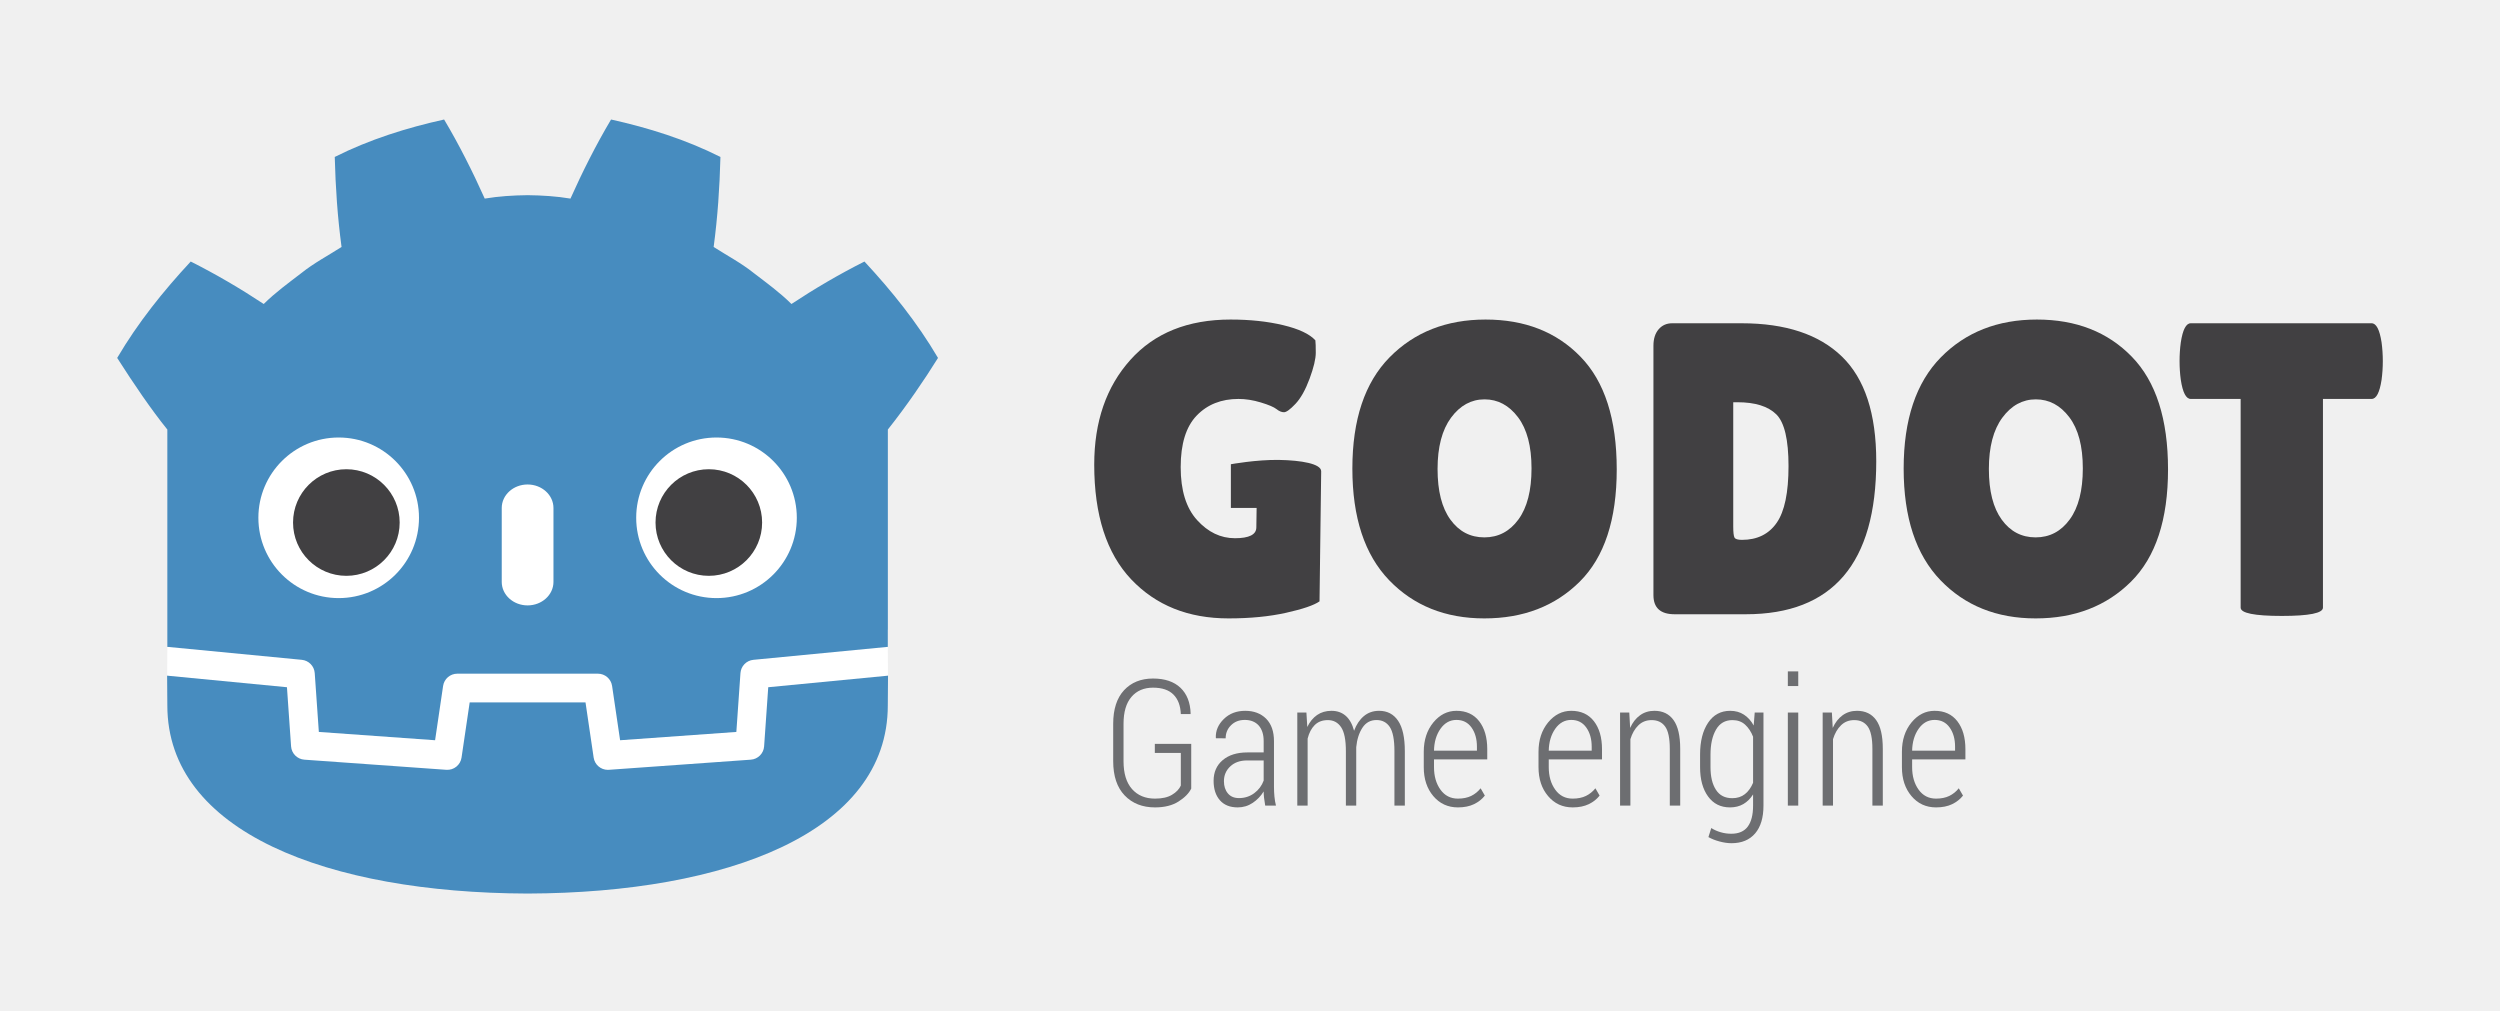
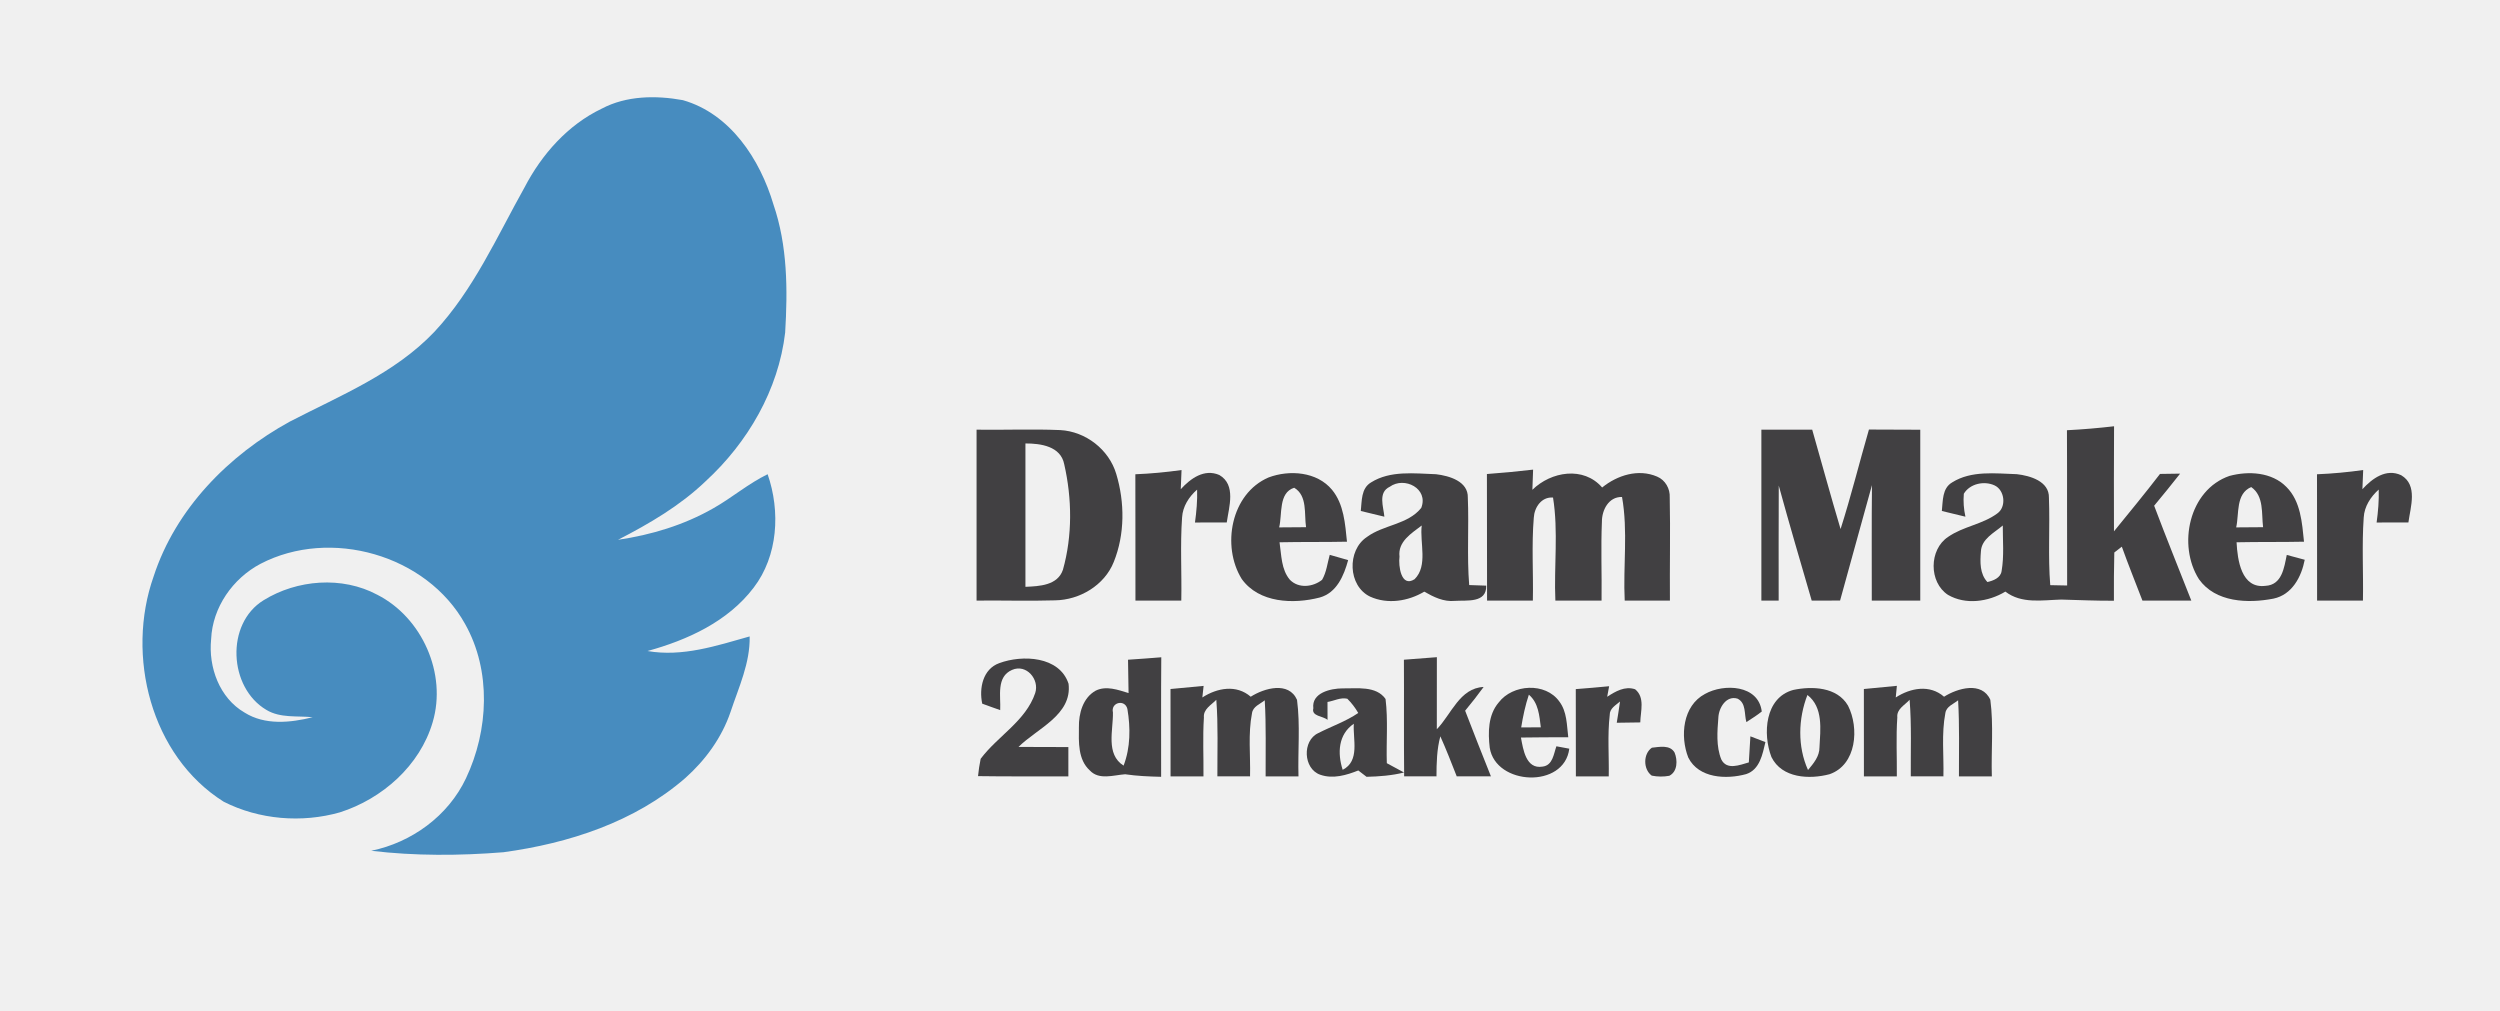
- <svg xmlns="http://www.w3.org/2000/svg" id="svg2" version="1.1" xml:space="preserve" width="1024" height="414" viewBox="0 0 960 388.125">
-   <defs id="defs6">
-     <clipPath clipPathUnits="userSpaceOnUse" id="clipPath16">
-       <path d="M 0,595.276 H 841.89 V 0 H 0 Z" id="path18" />
-     </clipPath>
-   </defs>
-   <g id="g10" transform="matrix(1.25,0,0,-1.25,-94.25,597.4987)">
-     <g id="g12">
-       <g id="g14" clip-path="url(#clipPath16)">
-         <g id="g20" transform="matrix(1.131053,0,0,1.131053,531.4495,355.3157)" style="stroke-width:0.884">
-           <path d="m 0,0 c -3.611,0 -6.636,-1.659 -9.09,-4.967 -2.441,-3.311 -3.668,-7.958 -3.668,-13.938 0,-5.993 1.166,-10.581 3.503,-13.778 2.333,-3.207 5.398,-4.804 9.2,-4.804 3.8,0 6.887,1.617 9.258,4.862 2.371,3.233 3.559,7.861 3.559,13.886 0,6.02 -1.227,10.654 -3.673,13.89 C 6.646,-1.617 3.616,0 0,0 m -0.055,-59.493 c -10.573,0 -19.195,3.46 -25.859,10.379 -6.655,6.925 -9.984,17.03 -9.984,30.314 0,13.292 3.367,23.356 10.101,30.209 6.736,6.844 15.431,10.269 26.082,10.269 10.649,0 19.251,-3.363 25.794,-10.109 6.555,-6.733 9.827,-16.94 9.827,-30.591 0,-13.661 -3.348,-23.822 -10.05,-30.49 -6.702,-6.654 -15.333,-9.981 -25.911,-9.981" style="fill:#414042;fill-opacity:1;fill-rule:nonzero;stroke:none;stroke-width:0.884" id="path22" />
-         </g>
-         <g id="g24" transform="matrix(1.131053,0,0,1.131053,607.8515,354.431)" style="stroke-width:0.884">
-           <path d="m 0,0 v -33.768 c 0,-1.577 0.116,-2.571 0.342,-2.988 0.224,-0.415 0.903,-0.623 2.029,-0.623 4.144,0 7.283,1.548 9.429,4.634 2.151,3.083 3.215,8.216 3.215,15.405 0,7.192 -1.113,11.878 -3.325,14.055 C 9.467,-1.102 5.946,0 1.129,0 Z m -21.675,-52.392 v 67.735 c 0,1.883 0.468,3.369 1.413,4.471 0.939,1.085 2.161,1.636 3.671,1.636 H 2.263 c 11.965,0 21.053,-3.018 27.257,-9.04 6.215,-6.02 9.322,-15.499 9.322,-28.447 0,-27.7 -11.821,-41.547 -35.456,-41.547 h -19.302 c -3.836,0 -5.759,1.727 -5.759,5.192" style="fill:#414042;fill-opacity:1;fill-rule:nonzero;stroke:none;stroke-width:0.884" id="path26" />
-         </g>
-         <g id="g28" transform="matrix(1.131053,0,0,1.131053,700.8107,355.3157)" style="stroke-width:0.884">
-           <path d="m 0,0 c -3.612,0 -6.645,-1.659 -9.095,-4.967 -2.44,-3.311 -3.662,-7.958 -3.662,-13.938 0,-5.993 1.169,-10.581 3.499,-13.778 2.33,-3.207 5.398,-4.804 9.2,-4.804 3.801,0 6.89,1.617 9.258,4.862 2.372,3.233 3.56,7.861 3.56,13.886 0,6.02 -1.225,10.654 -3.671,13.89 C 6.642,-1.617 3.616,0 0,0 m -0.058,-59.493 c -10.577,0 -19.193,3.46 -25.851,10.379 -6.663,6.925 -9.993,17.03 -9.993,30.314 0,13.292 3.367,23.356 10.1,30.209 6.741,6.844 15.431,10.269 26.086,10.269 10.651,0 19.246,-3.363 25.797,-10.109 6.55,-6.733 9.822,-16.94 9.822,-30.591 0,-13.661 -3.349,-23.822 -10.05,-30.49 -6.699,-6.654 -15.338,-9.981 -25.911,-9.981" style="fill:#414042;fill-opacity:1;fill-rule:nonzero;stroke:none;stroke-width:0.884" id="path30" />
-         </g>
-         <g id="g32" transform="matrix(1.131053,0,0,1.131053,789.0113,291.3351)" style="stroke-width:0.884">
-           <path d="m 0,0 c 0,-1.496 -3.721,-2.255 -11.176,-2.255 -7.448,0 -11.18,0.759 -11.18,2.255 v 56.681 h -13.545 c -1.281,0 -2.185,1.727 -2.71,5.198 -0.226,1.652 -0.334,3.343 -0.334,5.077 0,1.724 0.108,3.422 0.334,5.077 0.525,3.462 1.429,5.202 2.71,5.202 h 49.112 c 1.279,0 2.179,-1.74 2.712,-5.202 0.221,-1.655 0.335,-3.353 0.335,-5.077 0,-1.734 -0.114,-3.425 -0.335,-5.077 C 15.39,58.408 14.49,56.681 13.211,56.681 H 0 Z" style="fill:#414042;fill-opacity:1;fill-rule:nonzero;stroke:none;stroke-width:0.884" id="path34" />
-         </g>
-         <g id="g36" transform="matrix(1.131053,0,0,1.131053,468.2655,336.7128)" style="stroke-width:0.884">
-           <path d="m 0,0 c -6.078,0.094 -13.034,-1.173 -13.034,-1.173 v -11.863 h 6.995 l -0.078,-5.288 c 0,-1.959 -1.942,-2.943 -5.815,-2.943 -3.878,0 -7.303,1.642 -10.274,4.917 -2.978,3.279 -4.459,8.072 -4.459,14.388 0,6.329 1.447,10.995 4.345,14.006 2.892,3.008 6.683,4.517 11.346,4.517 1.959,0 3.987,-0.316 6.096,-0.961 2.11,-0.639 3.519,-1.238 4.238,-1.799 0.713,-0.577 1.391,-0.85 2.032,-0.85 0.638,0 1.671,0.746 3.1,2.255 1.431,1.505 2.713,3.786 3.844,6.827 1.126,3.057 1.69,5.4 1.69,7.062 0,1.649 -0.036,2.786 -0.109,3.386 -1.581,1.73 -4.499,3.102 -8.755,4.122 -4.248,1.017 -9.011,1.522 -14.28,1.522 -11.594,0 -20.66,-3.65 -27.207,-10.95 -6.552,-7.303 -9.822,-16.783 -9.822,-28.452 0,-13.701 3.347,-24.087 10.041,-31.162 6.706,-7.074 15.51,-10.607 26.425,-10.607 5.87,0 11.08,0.505 15.632,1.522 4.557,1.013 7.586,2.053 9.093,3.105 l 0.452,35.33 C 11.496,-1.036 6.078,-0.104 0,0" style="fill:#414042;fill-opacity:1;fill-rule:nonzero;stroke:none;stroke-width:0.884" id="path38" />
-         </g>
-         <g id="g40" transform="matrix(1.131053,0,0,1.131053,441.3472,235.7512)" style="stroke-width:0.884">
-           <path d="m 0,0 c -0.624,-1.28 -1.771,-2.454 -3.449,-3.516 -1.676,-1.069 -3.805,-1.6 -6.391,-1.6 -3.412,0 -6.156,1.075 -8.24,3.249 -2.076,2.157 -3.116,5.266 -3.116,9.323 v 10.116 c 0,3.969 0.98,7.013 2.946,9.138 1.962,2.108 4.59,3.177 7.872,3.177 3.208,0 5.695,-0.844 7.455,-2.513 1.755,-1.675 2.677,-4.015 2.757,-7.003 L -0.21,20.238 h -2.619 c -0.094,2.29 -0.759,4.057 -2.01,5.305 -1.244,1.238 -3.095,1.864 -5.539,1.864 -2.473,0 -4.432,-0.837 -5.866,-2.516 -1.43,-1.675 -2.143,-4.103 -2.143,-7.293 V 7.424 c 0,-3.308 0.771,-5.83 2.311,-7.567 1.54,-1.724 3.616,-2.588 6.236,-2.588 1.913,0 3.451,0.339 4.602,1.033 1.155,0.684 1.956,1.519 2.409,2.51 v 8.861 h -7.06 v 2.463 H 0 Z" style="fill:#6d6e71;fill-opacity:1;fill-rule:nonzero;stroke:none;stroke-width:0.884" id="path42" />
-         </g>
-         <g id="g44" transform="matrix(1.131053,0,0,1.131053,456.0153,232.825)" style="stroke-width:0.884">
-           <path d="m 0,0 c 1.553,0 2.936,0.44 4.144,1.336 1.21,0.9 2.058,2.037 2.561,3.422 v 5.468 H 2.213 c -1.91,0 -3.44,-0.541 -4.585,-1.623 C -3.52,7.528 -4.088,6.185 -4.088,4.588 -4.088,3.239 -3.733,2.131 -3.014,1.277 -2.296,0.42 -1.292,0 0,0 M 7.124,-2.04 C 6.984,-1.164 6.875,-0.453 6.806,0.104 6.739,0.671 6.705,1.235 6.705,1.808 5.938,0.554 4.948,-0.486 3.725,-1.301 2.504,-2.122 1.146,-2.529 -0.35,-2.529 c -2.092,0 -3.701,0.648 -4.84,1.946 -1.132,1.303 -1.704,3.059 -1.704,5.276 0,2.343 0.823,4.223 2.473,5.618 1.649,1.395 3.89,2.092 6.709,2.092 h 4.417 v 3.106 c 0,1.786 -0.456,3.193 -1.351,4.21 -0.914,1.004 -2.17,1.512 -3.791,1.512 -1.508,0 -2.752,-0.479 -3.728,-1.45 -0.973,-0.965 -1.456,-2.144 -1.456,-3.549 l -2.623,0.023 -0.046,0.137 c -0.074,1.906 0.647,3.591 2.168,5.084 1.515,1.489 3.459,2.229 5.825,2.229 2.338,0 4.22,-0.711 5.657,-2.128 1.429,-1.431 2.146,-3.471 2.146,-6.124 V 3.057 c 0,-0.903 0.042,-1.78 0.121,-2.617 0.081,-0.848 0.212,-1.665 0.417,-2.48 z" style="fill:#6d6e71;fill-opacity:1;fill-rule:nonzero;stroke:none;stroke-width:0.884" id="path46" />
-         </g>
-         <g id="g48" transform="matrix(1.131053,0,0,1.131053,476.7303,259.1052)" style="stroke-width:0.884">
-           <path d="m 0,0 0.24,-3.923 c 0.664,1.404 1.554,2.486 2.657,3.255 1.107,0.759 2.41,1.138 3.906,1.138 1.527,0 2.814,-0.444 3.852,-1.343 1.039,-0.896 1.805,-2.252 2.292,-4.074 0.623,1.682 1.505,3.011 2.65,3.973 1.145,0.964 2.534,1.444 4.143,1.444 2.217,0 3.937,-0.897 5.156,-2.692 1.224,-1.799 1.834,-4.559 1.834,-8.288 v -14.765 h -2.823 v 14.814 c 0,3.1 -0.429,5.283 -1.263,6.538 -0.839,1.257 -2.042,1.89 -3.598,1.89 -1.637,0 -2.915,-0.691 -3.834,-2.096 -0.914,-1.405 -1.478,-3.161 -1.683,-5.282 v -0.655 -15.209 H 10.72 v 14.798 c 0,3.027 -0.424,5.194 -1.292,6.488 -0.864,1.294 -2.066,1.936 -3.609,1.936 -1.475,0 -2.668,-0.45 -3.562,-1.342 -0.9,-0.897 -1.54,-2.125 -1.928,-3.683 V -25.275 H -2.477 V 0 Z" style="fill:#6d6e71;fill-opacity:1;fill-rule:nonzero;stroke:none;stroke-width:0.884" id="path50" />
-         </g>
-         <g id="g52" transform="matrix(1.131053,0,0,1.131053,522.8228,256.8387)" style="stroke-width:0.884">
-           <path d="m 0,0 c -1.758,0 -3.202,-0.802 -4.334,-2.402 -1.133,-1.606 -1.718,-3.585 -1.765,-5.944 h 11.66 v 1.082 c 0,2.086 -0.489,3.823 -1.469,5.201 C 3.106,-0.684 1.745,0 0,0 m 0.397,-23.76 c -2.725,0 -4.954,1.026 -6.685,3.073 -1.726,2.043 -2.591,4.657 -2.591,7.841 v 4.197 c 0,3.19 0.867,5.85 2.602,7.965 1.739,2.105 3.828,3.158 6.277,3.158 2.648,0 4.699,-0.939 6.164,-2.823 1.468,-1.887 2.201,-4.422 2.201,-7.603 v -2.773 H -6.099 v -2.102 c 0,-2.447 0.586,-4.484 1.752,-6.11 1.168,-1.63 2.755,-2.438 4.744,-2.438 1.382,0 2.585,0.244 3.588,0.724 1.003,0.491 1.863,1.179 2.578,2.082 l 1.149,-1.988 C 6.949,-21.525 5.96,-22.307 4.753,-22.887 3.549,-23.464 2.094,-23.76 0.397,-23.76" style="fill:#6d6e71;fill-opacity:1;fill-rule:nonzero;stroke:none;stroke-width:0.884" id="path54" />
-         </g>
-         <g id="g56" transform="matrix(1.131053,0,0,1.131053,558.0805,256.8387)" style="stroke-width:0.884">
-           <path d="M 0,0 C -1.763,0 -3.21,-0.802 -4.341,-2.402 -5.467,-4.008 -6.053,-5.987 -6.104,-8.346 H 5.559 v 1.082 c 0,2.086 -0.488,3.823 -1.474,5.201 C 3.104,-0.684 1.744,0 0,0 m 0.394,-23.76 c -2.726,0 -4.951,1.026 -6.679,3.073 -1.733,2.043 -2.6,4.657 -2.6,7.841 v 4.197 c 0,3.19 0.871,5.85 2.602,7.965 1.744,2.105 3.834,3.158 6.283,3.158 2.643,0 4.703,-0.939 6.164,-2.823 1.463,-1.887 2.197,-4.422 2.197,-7.603 v -2.773 H -6.104 v -2.102 c 0,-2.447 0.587,-4.484 1.76,-6.11 1.162,-1.63 2.742,-2.438 4.738,-2.438 1.387,0 2.585,0.244 3.585,0.724 1.007,0.491 1.866,1.179 2.589,2.082 l 1.141,-1.988 c -0.764,-0.968 -1.75,-1.75 -2.959,-2.33 -1.204,-0.577 -2.658,-0.873 -4.356,-0.873" style="fill:#6d6e71;fill-opacity:1;fill-rule:nonzero;stroke:none;stroke-width:0.884" id="path58" />
-         </g>
-         <g id="g60" transform="matrix(1.131053,0,0,1.131053,575.9168,259.1052)" style="stroke-width:0.884">
-           <path d="m 0,0 0.23,-4.178 c 0.674,1.483 1.564,2.634 2.682,3.435 1.108,0.805 2.413,1.213 3.914,1.213 2.258,0 3.988,-0.835 5.189,-2.513 1.214,-1.675 1.815,-4.279 1.815,-7.812 v -15.42 h -2.825 v 15.394 c 0,2.888 -0.423,4.905 -1.264,6.075 -0.836,1.17 -2.065,1.753 -3.665,1.753 -1.435,0 -2.638,-0.466 -3.603,-1.414 C 1.504,-4.406 0.782,-5.657 0.301,-7.234 V -25.275 H -2.504 V 0 Z" style="fill:#6d6e71;fill-opacity:1;fill-rule:nonzero;stroke:none;stroke-width:0.884" id="path62" />
-         </g>
-         <g id="g64" transform="matrix(1.131053,0,0,1.131053,600.8685,242.3088)" style="stroke-width:0.884">
-           <path d="m 0,0 c 0,-2.565 0.486,-4.605 1.472,-6.123 0.974,-1.532 2.457,-2.288 4.436,-2.288 1.356,0 2.498,0.361 3.435,1.101 0.934,0.74 1.672,1.77 2.218,3.077 v 12.52 c -0.525,1.346 -1.246,2.434 -2.157,3.272 -0.91,0.824 -2.062,1.238 -3.448,1.238 -1.975,0 -3.468,-0.86 -4.46,-2.587 C 0.497,8.48 0,6.224 0,3.454 Z m -2.833,3.454 c 0,3.582 0.723,6.459 2.177,8.627 1.442,2.157 3.448,3.239 6.004,3.239 1.419,0 2.664,-0.346 3.728,-1.04 1.066,-0.681 1.947,-1.678 2.654,-2.946 l 0.274,3.516 h 2.381 v -25.298 c 0,-3.239 -0.751,-5.749 -2.26,-7.525 -1.511,-1.769 -3.657,-2.665 -6.428,-2.665 -0.996,0 -2.067,0.156 -3.212,0.459 -1.147,0.303 -2.162,0.701 -3.052,1.2 l 0.776,2.463 c 0.759,-0.492 1.608,-0.873 2.548,-1.141 0.932,-0.277 1.895,-0.41 2.894,-0.41 2.009,0 3.498,0.645 4.46,1.932 0.966,1.304 1.45,3.19 1.45,5.687 v 3.057 c -0.717,-1.138 -1.597,-2.011 -2.64,-2.614 -1.039,-0.606 -2.253,-0.909 -3.622,-0.909 -2.539,0 -4.53,0.994 -5.968,2.982 C -2.11,-5.948 -2.833,-3.301 -2.833,0 Z" style="fill:#6d6e71;fill-opacity:1;fill-rule:nonzero;stroke:none;stroke-width:0.884" id="path66" />
-         </g>
-         <path d="m 627.823,230.518 h -3.201 v 28.587 h 3.201 z m 0,36.726 h -3.201 v 4.504 h 3.201 z" style="fill:#6d6e71;fill-opacity:1;fill-rule:nonzero;stroke:none;stroke-width:1" id="path68" />
-         <g id="g70" transform="matrix(1.131053,0,0,1.131053,638.1538,259.1052)" style="stroke-width:0.884">
-           <path d="m 0,0 0.23,-4.178 c 0.676,1.483 1.562,2.634 2.678,3.435 1.115,0.805 2.422,1.213 3.916,1.213 2.258,0 3.995,-0.835 5.199,-2.513 1.211,-1.675 1.807,-4.279 1.807,-7.812 v -15.42 h -2.825 v 15.394 c 0,2.888 -0.422,4.905 -1.261,6.075 -0.843,1.17 -2.063,1.753 -3.668,1.753 -1.434,0 -2.635,-0.466 -3.599,-1.414 C 1.51,-4.406 0.785,-5.657 0.306,-7.234 V -25.275 H -2.503 V 0 Z" style="fill:#6d6e71;fill-opacity:1;fill-rule:nonzero;stroke:none;stroke-width:0.884" id="path72" />
-         </g>
-         <g id="g74" transform="matrix(1.131053,0,0,1.131053,669.7088,256.8387)" style="stroke-width:0.884">
-           <path d="M 0,0 C -1.763,0 -3.208,-0.802 -4.334,-2.402 -5.463,-4.008 -6.052,-5.987 -6.102,-8.346 H 5.56 v 1.082 c 0,2.086 -0.486,3.823 -1.47,5.201 C 3.109,-0.684 1.747,0 0,0 m 0.401,-23.76 c -2.733,0 -4.958,1.026 -6.681,3.073 -1.73,2.043 -2.595,4.657 -2.595,7.841 v 4.197 c 0,3.19 0.865,5.85 2.6,7.965 1.739,2.105 3.831,3.158 6.275,3.158 2.646,0 4.706,-0.939 6.172,-2.823 1.462,-1.887 2.195,-4.422 2.195,-7.603 v -2.773 H -6.102 v -2.102 c 0,-2.447 0.59,-4.484 1.757,-6.11 1.166,-1.63 2.748,-2.438 4.746,-2.438 1.382,0 2.579,0.244 3.578,0.724 1.012,0.491 1.869,1.179 2.591,2.082 l 1.147,-1.988 c -0.769,-0.968 -1.755,-1.75 -2.962,-2.33 -1.203,-0.577 -2.658,-0.873 -4.354,-0.873" style="fill:#6d6e71;fill-opacity:1;fill-rule:nonzero;stroke:none;stroke-width:0.884" id="path76" />
-         </g>
-         <g id="g78" transform="matrix(1.131053,0,0,1.131053,348.1311,279.2668)" style="stroke-width:0.884">
-           <path d="m 0,0 c 0,0 -0.325,1.994 -0.515,1.976 l -36.182,-3.491 c -2.879,-0.278 -5.115,-2.574 -5.317,-5.459 l -0.994,-14.247 -27.992,-1.997 -1.904,12.912 c -0.424,2.872 -2.932,5.037 -5.835,5.037 h -38.188 c -2.902,0 -5.41,-2.165 -5.834,-5.037 l -1.905,-12.912 -27.992,1.997 -0.994,14.247 c -0.202,2.886 -2.438,5.182 -5.317,5.46 l -36.2,3.49 c -0.187,0.018 -0.324,-1.978 -0.511,-1.978 l -0.049,-7.83 30.658,-4.944 1.004,-14.374 c 0.203,-2.91 2.551,-5.263 5.463,-5.472 l 38.551,-2.75 c 0.146,-0.01 0.29,-0.016 0.434,-0.016 2.897,0 5.401,2.166 5.825,5.038 l 1.959,13.286 h 28.005 l 1.959,-13.286 c 0.423,-2.871 2.93,-5.037 5.831,-5.037 0.142,0 0.284,0.005 0.423,0.015 l 38.556,2.75 c 2.911,0.209 5.26,2.562 5.463,5.472 l 1.003,14.374 30.645,4.966 z" style="fill:#ffffff;fill-opacity:1;fill-rule:nonzero;stroke:none;stroke-width:0.884" id="path80" />
-         </g>
-         <g id="g82" transform="matrix(1.131053,0,0,1.131053,126.8061,346.0453)" style="stroke-width:0.884">
-           <path d="m 0,0 v -47.514 -6.035 -5.492 c 0.108,-0.001 0.216,-0.005 0.323,-0.015 l 36.196,-3.49 c 1.896,-0.183 3.382,-1.709 3.514,-3.609 l 1.116,-15.978 31.574,-2.253 2.175,14.747 c 0.282,1.912 1.922,3.329 3.856,3.329 h 38.188 c 1.933,0 3.573,-1.417 3.855,-3.329 l 2.175,-14.747 31.575,2.253 1.115,15.978 c 0.133,1.9 1.618,3.425 3.514,3.609 l 36.182,3.49 c 0.107,0.01 0.214,0.014 0.322,0.015 v 4.711 l 0.015,0.005 V 0 c 5.097,6.416 9.923,13.494 13.621,19.449 -5.651,9.62 -12.575,18.217 -19.976,26.182 -6.864,-3.455 -13.531,-7.369 -19.828,-11.534 -3.151,3.132 -6.7,5.694 -10.186,8.372 -3.425,2.751 -7.285,4.768 -10.946,7.118 1.09,8.117 1.629,16.108 1.846,24.448 -9.446,4.754 -19.519,7.906 -29.708,10.17 -4.068,-6.837 -7.788,-14.241 -11.028,-21.479 -3.842,0.642 -7.702,0.88 -11.567,0.926 v 0.006 c -0.027,0 -0.052,-0.006 -0.075,-0.006 -0.024,0 -0.049,0.006 -0.073,0.006 V 63.652 C 93.903,63.606 90.046,63.368 86.203,62.726 82.965,69.964 79.247,77.368 75.173,84.205 64.989,81.941 54.915,78.789 45.47,74.035 45.686,65.695 46.225,57.704 47.318,49.587 43.65,47.237 39.795,45.22 36.369,42.469 32.888,39.791 29.333,37.229 26.181,34.097 19.884,38.262 13.219,42.176 6.353,45.631 -1.048,37.666 -7.968,29.069 -13.621,19.449 -9.178,12.475 -4.413,5.466 0,0 Z" style="fill:#478cbf;fill-opacity:1;fill-rule:nonzero;stroke:none;stroke-width:0.884" id="path84" />
-         </g>
-         <g id="g86" transform="matrix(1.131053,0,0,1.131053,311.4033,266.8844)" style="stroke-width:0.884">
-           <path d="m 0,0 -1.121,-16.063 c -0.135,-1.936 -1.675,-3.477 -3.611,-3.616 l -38.555,-2.751 c -0.094,-0.007 -0.188,-0.01 -0.281,-0.01 -1.916,0 -3.569,1.406 -3.852,3.33 l -2.211,14.994 H -81.09 l -2.211,-14.994 c -0.297,-2.018 -2.101,-3.469 -4.133,-3.32 l -38.555,2.751 c -1.936,0.139 -3.476,1.68 -3.611,3.616 L -130.721,0 -163.268,3.138 c 0.015,-3.498 0.06,-7.33 0.06,-8.093 0,-34.374 43.605,-50.896 97.781,-51.086 h 0.066 0.067 c 54.176,0.19 97.766,16.712 97.766,51.086 0,0.777 0.047,4.593 0.063,8.093 z" style="fill:#478cbf;fill-opacity:1;fill-rule:nonzero;stroke:none;stroke-width:0.884" id="path88" />
-         </g>
-         <g id="g90" transform="matrix(1.131053,0,0,1.131053,204.1139,318.9377)" style="stroke-width:0.884">
-           <path d="m 0,0 c 0,-12.052 -9.765,-21.815 -21.813,-21.815 -12.042,0 -21.81,9.763 -21.81,21.815 0,12.044 9.768,21.802 21.81,21.802 C -9.765,21.802 0,12.044 0,0" style="fill:#ffffff;fill-opacity:1;fill-rule:nonzero;stroke:none;stroke-width:0.884" id="path92" />
-         </g>
-         <g id="g94" transform="matrix(1.131053,0,0,1.131053,198.1775,317.4744)" style="stroke-width:0.884">
-           <path d="m 0,0 c 0,-7.994 -6.479,-14.473 -14.479,-14.473 -7.996,0 -14.479,6.479 -14.479,14.473 0,7.994 6.483,14.479 14.479,14.479 C -6.479,14.479 0,7.994 0,0" style="fill:#414042;fill-opacity:1;fill-rule:nonzero;stroke:none;stroke-width:0.884" id="path96" />
-         </g>
-         <g id="g98" transform="matrix(1.131053,0,0,1.131053,237.475,292.0191)" style="stroke-width:0.884">
-           <path d="m 0,0 c -3.878,0 -7.021,2.858 -7.021,6.381 v 20.081 c 0,3.52 3.143,6.381 7.021,6.381 3.878,0 7.028,-2.861 7.028,-6.381 V 6.381 C 7.028,2.858 3.878,0 0,0" style="fill:#ffffff;fill-opacity:1;fill-rule:nonzero;stroke:none;stroke-width:0.884" id="path100" />
-         </g>
-         <g id="g102" transform="matrix(1.131053,0,0,1.131053,270.8402,318.9377)" style="stroke-width:0.884">
-           <path d="m 0,0 c 0,-12.052 9.765,-21.815 21.815,-21.815 12.041,0 21.808,9.763 21.808,21.815 0,12.044 -9.767,21.802 -21.808,21.802 C 9.765,21.802 0,12.044 0,0" style="fill:#ffffff;fill-opacity:1;fill-rule:nonzero;stroke:none;stroke-width:0.884" id="path104" />
-         </g>
-         <g id="g106" transform="matrix(1.131053,0,0,1.131053,276.7781,317.4744)" style="stroke-width:0.884">
-           <path d="m 0,0 c 0,-7.994 6.477,-14.473 14.471,-14.473 8.002,0 14.479,6.479 14.479,14.473 0,7.994 -6.477,14.479 -14.479,14.479 C 6.477,14.479 0,7.994 0,0" style="fill:#414042;fill-opacity:1;fill-rule:nonzero;stroke:none;stroke-width:0.884" id="path108" />
-         </g>
-       </g>
-     </g>
+ <svg xmlns="http://www.w3.org/2000/svg" width="512pt" height="207pt" viewBox="0 0 512 207" version="1.1">
+   <g id="#478cbfff">
+     <path fill="#478cbf" opacity="1.00" d=" M 123.24 22.25 C 128.31 19.57 134.34 19.51 139.85 20.51 C 149.58 23.29 155.66 32.64 158.40 41.87 C 161.29 50.30 161.33 59.33 160.80 68.12 C 159.43 79.84 153.14 90.64 144.51 98.56 C 139.28 103.58 132.98 107.25 126.57 110.55 C 133.38 109.55 140.09 107.53 146.08 104.10 C 149.90 101.95 153.25 99.04 157.21 97.12 C 159.85 104.72 159.35 113.85 154.33 120.38 C 149.06 127.31 140.79 131.08 132.60 133.33 C 139.77 134.58 146.72 132.26 153.53 130.34 C 153.65 135.77 151.28 140.78 149.61 145.82 C 147.82 151.07 144.47 155.68 140.34 159.35 C 130.01 168.34 116.47 172.72 103.09 174.54 C 94.10 175.26 84.99 175.31 76.02 174.24 C 84.31 172.54 91.80 167.10 95.44 159.38 C 100.07 149.59 100.66 137.40 95.25 127.79 C 87.38 113.61 67.66 108.03 53.37 115.46 C 47.67 118.46 43.52 124.39 43.24 130.90 C 42.66 136.62 44.93 142.94 50.08 145.93 C 54.26 148.56 59.45 148.03 64.03 146.89 C 60.86 146.56 57.42 147.11 54.56 145.39 C 46.82 140.83 46.16 127.73 53.98 122.93 C 60.84 118.69 70.06 117.95 77.26 121.80 C 86.46 126.48 91.56 137.97 88.61 147.91 C 86.01 156.80 78.29 163.60 69.61 166.37 C 61.80 168.59 53.06 167.87 45.81 164.19 C 30.86 154.79 25.74 134.24 31.46 118.06 C 35.96 104.24 46.79 93.22 59.36 86.34 C 69.66 81.01 80.82 76.53 88.96 67.96 C 96.98 59.38 101.76 48.50 107.43 38.37 C 110.96 31.60 116.28 25.58 123.24 22.25 Z" />
+   </g>
+   <g id="#414042ff">
+     <path fill="#414042" opacity="1.00" d=" M 200.00 88.00 C 205.71 88.08 211.42 87.84 217.13 88.08 C 222.34 88.36 227.12 92.05 228.61 97.07 C 230.36 102.88 230.39 109.41 228.10 115.09 C 226.19 119.88 221.12 122.88 216.06 122.95 C 210.71 123.12 205.35 122.94 200.00 123.00 C 200.00 111.33 200.00 99.67 200.00 88.00 M 210.01 90.82 C 209.99 100.61 209.99 110.39 210.01 120.18 C 212.84 120.06 216.61 119.91 217.69 116.68 C 219.65 109.71 219.56 102.11 217.95 95.07 C 217.23 91.38 213.12 90.81 210.01 90.82 Z" />
+     <path fill="#414042" opacity="1.00" d=" M 360.73 88.00 C 364.20 88.00 367.67 88.00 371.14 88.00 C 373.08 94.78 374.93 101.59 376.95 108.35 C 379.10 101.62 380.79 94.76 382.76 87.97 C 386.26 88.00 389.76 88.00 393.27 88.01 C 393.27 99.67 393.27 111.33 393.27 123.00 C 389.95 123.00 386.64 123.00 383.34 123.00 C 383.35 115.12 383.29 107.23 383.38 99.35 C 381.17 107.22 379.05 115.11 376.85 122.99 C 374.91 123.00 372.97 123.00 371.04 123.01 C 368.76 115.17 366.45 107.33 364.29 99.45 C 364.24 107.30 364.28 115.15 364.27 123.00 C 363.38 123.00 361.62 123.00 360.73 123.00 C 360.73 111.33 360.73 99.67 360.73 88.00 Z" />
+     <path fill="#414042" opacity="1.00" d=" M 423.31 88.11 C 426.53 87.95 429.75 87.67 432.96 87.30 C 432.91 94.47 432.93 101.64 432.94 108.82 C 436.11 104.92 439.31 101.04 442.37 97.06 C 443.74 97.03 445.11 97.01 446.49 97.00 C 444.74 99.21 442.98 101.41 441.17 103.57 C 443.62 110.08 446.24 116.52 448.78 123.00 C 445.44 123.00 442.10 123.00 438.77 123.00 C 437.36 119.33 435.88 115.67 434.55 111.96 C 434.17 112.26 433.39 112.86 433.01 113.15 C 432.92 116.44 432.92 119.73 432.93 123.03 C 429.32 123.05 425.73 122.89 422.13 122.79 C 418.25 122.90 414.02 123.71 410.70 121.16 C 407.22 123.26 402.57 123.93 398.95 121.83 C 395.00 119.25 395.04 112.54 398.98 109.95 C 402.06 107.80 406.03 107.40 409.05 105.15 C 410.94 103.83 410.59 100.41 408.51 99.42 C 406.38 98.42 403.43 99.04 402.19 101.12 C 402.06 102.69 402.17 104.26 402.52 105.82 C 400.91 105.42 399.30 105.02 397.69 104.65 C 397.92 102.58 397.73 100.00 399.81 98.79 C 403.73 96.33 408.64 96.97 413.04 97.11 C 415.75 97.42 419.71 98.55 419.62 101.94 C 419.85 107.90 419.41 113.88 419.89 119.84 C 420.76 119.86 422.49 119.89 423.35 119.91 C 423.30 109.31 423.37 98.71 423.31 88.11 M 405.69 112.97 C 405.51 115.10 405.45 117.53 407.02 119.20 C 408.21 118.93 409.74 118.36 409.93 116.94 C 410.46 113.87 410.16 110.72 410.17 107.62 C 408.43 109.12 405.79 110.35 405.69 112.97 Z" />
+     <path fill="#414042" opacity="1.00" d=" M 232.52 97.13 C 235.68 97.00 238.84 96.71 241.98 96.26 C 241.93 97.57 241.87 98.88 241.82 100.19 C 243.81 98.01 246.61 95.94 249.72 97.28 C 253.20 99.31 251.69 103.80 251.24 107.00 C 249.07 107.00 246.90 107.00 244.73 107.01 C 245.04 104.77 245.24 102.52 245.17 100.27 C 243.49 101.74 242.22 103.71 242.09 105.98 C 241.69 111.64 242.04 117.33 241.93 123.00 C 238.80 123.00 235.67 123.00 232.54 123.00 C 232.52 114.37 232.55 105.75 232.52 97.13 Z" />
+     <path fill="#414042" opacity="1.00" d=" M 474.52 97.13 C 477.68 97.00 480.84 96.71 483.98 96.26 C 483.92 97.57 483.87 98.88 483.82 100.19 C 485.81 98.01 488.68 95.87 491.77 97.33 C 495.21 99.36 493.67 103.82 493.24 107.00 C 491.07 107.00 488.90 107.00 486.73 107.01 C 487.04 104.77 487.23 102.52 487.16 100.26 C 485.51 101.75 484.22 103.70 484.09 105.98 C 483.69 111.64 484.04 117.33 483.93 123.00 C 480.80 123.00 477.66 123.00 474.54 123.00 C 474.52 114.37 474.55 105.75 474.52 97.13 Z" />
+     <path fill="#414042" opacity="1.00" d=" M 259.81 97.78 C 264.07 96.18 269.71 96.59 272.79 100.30 C 275.24 103.26 275.48 107.29 275.86 110.94 C 271.25 111.04 266.65 110.96 262.05 111.06 C 262.45 113.67 262.37 116.63 264.18 118.75 C 265.96 120.56 268.88 120.24 270.76 118.75 C 271.67 117.19 271.85 115.34 272.33 113.63 C 273.59 113.99 274.84 114.35 276.10 114.71 C 275.24 117.87 273.77 121.40 270.29 122.37 C 264.92 123.76 257.85 123.52 254.31 118.58 C 250.13 111.84 252.09 101.09 259.81 97.78 M 261.97 108.01 C 263.80 108.00 265.64 107.99 267.48 107.97 C 267.07 105.27 267.81 101.53 265.05 99.89 C 261.79 100.92 262.64 105.35 261.97 108.01 Z" />
+     <path fill="#414042" opacity="1.00" d=" M 280.79 98.80 C 284.73 96.32 289.67 96.97 294.10 97.12 C 296.79 97.44 300.71 98.56 300.61 101.92 C 300.86 107.88 300.41 113.86 300.89 119.82 C 301.76 119.85 303.51 119.91 304.38 119.94 C 304.47 123.58 300.39 122.89 297.96 123.06 C 295.66 123.29 293.61 122.27 291.69 121.17 C 288.40 123.14 284.17 123.81 280.60 122.19 C 276.05 120.02 275.81 112.70 279.95 109.97 C 283.36 107.45 288.32 107.46 291.07 104.02 C 292.63 100.06 287.62 97.52 284.62 99.69 C 282.17 100.84 283.34 103.79 283.52 105.82 C 281.91 105.42 280.30 105.02 278.69 104.65 C 278.92 102.59 278.73 100.02 280.79 98.80 M 286.62 114.00 C 286.37 115.85 286.92 120.41 289.71 118.62 C 292.49 115.86 290.74 111.16 291.17 107.62 C 289.08 109.22 286.24 110.92 286.62 114.00 Z" />
+     <path fill="#414042" opacity="1.00" d=" M 304.52 97.08 C 307.68 96.85 310.84 96.55 313.98 96.18 C 313.95 97.21 313.87 99.28 313.83 100.31 C 317.67 96.55 324.31 95.43 328.12 99.84 C 331.23 97.32 335.54 95.95 339.38 97.61 C 341.06 98.31 342.06 100.10 341.96 101.90 C 342.11 108.93 341.94 115.97 342.00 123.00 C 338.91 123.00 335.82 123.00 332.74 123.00 C 332.39 115.94 333.44 108.76 332.19 101.78 C 329.45 101.71 328.06 104.46 328.07 106.85 C 327.84 112.23 328.07 117.62 328.00 123.00 C 324.84 123.00 321.69 123.00 318.54 123.00 C 318.23 115.98 319.18 108.85 318.06 101.90 C 315.69 101.71 314.24 103.91 314.12 106.03 C 313.65 111.67 314.05 117.35 313.93 123.00 C 310.80 123.00 307.68 123.00 304.55 123.00 C 304.53 114.36 304.54 105.72 304.52 97.08 Z" />
+     <path fill="#414042" opacity="1.00" d=" M 456.59 97.47 C 460.49 96.42 465.27 96.68 468.26 99.73 C 471.19 102.66 471.46 107.06 471.86 110.94 C 467.25 111.04 462.65 110.96 458.05 111.06 C 458.24 114.66 459.00 120.61 463.97 119.98 C 467.35 119.80 467.79 116.26 468.33 113.65 C 469.55 113.98 470.78 114.31 472.01 114.64 C 471.33 118.15 469.41 121.81 465.60 122.60 C 460.39 123.61 453.73 123.39 450.35 118.63 C 445.92 111.67 448.28 100.33 456.59 97.47 M 457.97 108.01 C 459.80 108.00 461.64 107.99 463.48 107.97 C 463.13 105.17 463.70 101.60 461.05 99.75 C 457.83 101.11 458.61 105.23 457.97 108.01 Z" />
+     <path fill="#414042" opacity="1.00" d=" M 204.65 135.81 C 209.38 134.06 216.98 134.37 218.84 140.03 C 219.61 146.43 212.40 149.18 208.59 152.97 C 211.99 153.00 215.40 153.00 218.80 153.00 C 218.80 155.00 218.80 157.00 218.80 159.00 C 212.63 158.98 206.46 159.05 200.30 158.95 C 200.42 157.75 200.60 156.57 200.84 155.40 C 204.33 150.74 210.07 147.67 212.01 141.94 C 212.93 139.13 210.19 135.92 207.28 137.19 C 203.98 138.61 204.99 142.60 204.84 145.43 C 203.61 144.97 202.37 144.59 201.16 144.11 C 200.49 140.96 201.28 137.02 204.65 135.81 Z" />
+     <path fill="#414042" opacity="1.00" d=" M 231.02 135.11 C 233.29 134.96 235.56 134.80 237.83 134.61 C 237.76 142.77 237.81 150.93 237.80 159.09 C 235.33 159.03 232.86 158.93 230.43 158.57 C 228.04 158.74 225.08 159.81 223.20 157.79 C 220.74 155.56 220.93 151.97 220.96 148.95 C 220.91 146.13 221.77 142.90 224.41 141.44 C 226.57 140.38 228.99 141.29 231.13 141.94 C 231.08 139.66 231.06 137.38 231.02 135.11 M 227.93 145.91 C 228.00 149.54 226.40 154.46 230.11 156.80 C 231.53 153.11 231.54 149.03 230.89 145.19 C 230.38 143.12 227.44 143.85 227.93 145.91 Z" />
+     <path fill="#414042" opacity="1.00" d=" M 287.52 135.11 C 289.77 134.95 292.02 134.78 294.27 134.59 C 294.26 139.51 294.27 144.43 294.26 149.35 C 297.24 146.29 298.94 140.91 303.85 140.69 C 302.64 142.35 301.37 143.97 300.06 145.55 C 301.77 150.05 303.57 154.52 305.34 158.99 C 303.00 159.00 300.67 159.00 298.34 159.00 C 297.26 156.25 296.19 153.49 294.98 150.80 C 294.26 153.47 294.20 156.25 294.19 159.00 C 291.98 159.00 289.77 158.99 287.57 158.99 C 287.49 151.03 287.57 143.06 287.52 135.11 Z" />
+     <path fill="#414042" opacity="1.00" d=" M 239.72 141.11 C 241.98 140.90 244.24 140.69 246.50 140.47 C 246.44 141.06 246.31 142.25 246.24 142.84 C 249.27 140.88 253.21 140.14 256.15 142.69 C 258.92 140.92 263.94 139.49 265.63 143.33 C 266.31 148.52 265.78 153.78 265.93 159.00 C 263.68 159.00 261.44 159.00 259.20 159.00 C 259.17 153.80 259.33 148.61 259.02 143.42 C 258.08 144.19 256.61 144.67 256.41 146.06 C 255.58 150.31 256.12 154.69 256.01 159.00 C 253.78 159.00 251.55 159.00 249.32 158.99 C 249.30 153.77 249.50 148.53 249.10 143.32 C 248.09 144.37 246.39 145.23 246.56 146.95 C 246.30 150.96 246.51 154.98 246.47 159.00 C 244.22 159.00 241.98 159.00 239.73 159.00 C 239.73 153.03 239.74 147.07 239.72 141.11 Z" />
+     <path fill="#414042" opacity="1.00" d=" M 268.97 145.06 C 268.57 141.88 272.52 140.99 274.95 140.98 C 277.88 141.03 281.83 140.40 283.76 143.15 C 284.30 147.51 283.88 151.92 284.02 156.30 C 284.91 156.78 286.67 157.73 287.55 158.21 C 285.04 158.83 282.45 159.03 279.87 159.09 C 279.45 158.77 278.60 158.11 278.18 157.79 C 275.74 158.76 273.00 159.58 270.40 158.67 C 266.90 157.48 266.65 151.68 269.98 150.14 C 272.70 148.75 275.63 147.75 278.17 146.02 C 277.55 144.94 276.80 143.96 275.93 143.10 C 274.54 142.78 273.22 143.55 271.87 143.76 C 271.87 144.67 271.88 146.51 271.88 147.43 C 271.00 146.63 268.53 146.73 268.97 145.06 M 274.98 157.66 C 278.56 155.84 277.05 151.41 277.26 148.22 C 274.05 150.42 273.89 154.26 274.98 157.66 Z" />
+     <path fill="#414042" opacity="1.00" d=" M 306.93 143.87 C 309.80 140.10 316.52 139.69 319.36 143.68 C 320.94 145.77 320.87 148.51 321.18 150.99 C 317.95 151.00 314.72 150.99 311.49 151.05 C 311.94 153.46 312.51 157.59 315.92 157.00 C 318.01 156.75 318.19 154.41 318.75 152.84 C 319.41 152.96 320.73 153.21 321.39 153.33 C 320.36 161.57 306.32 160.87 305.10 153.15 C 304.73 149.99 304.75 146.42 306.93 143.87 M 313.11 142.27 C 312.38 144.45 311.91 146.70 311.54 148.97 C 312.54 148.97 314.55 148.96 315.56 148.96 C 315.26 146.56 315.09 143.95 313.11 142.27 Z" />
+     <path fill="#414042" opacity="1.00" d=" M 322.72 141.13 C 325.00 140.96 327.27 140.76 329.55 140.54 C 329.45 141.08 329.25 142.16 329.15 142.70 C 330.84 141.60 332.77 140.46 334.87 141.16 C 336.95 142.85 335.97 145.68 335.93 147.95 C 334.32 147.98 332.71 148.00 331.11 148.02 C 331.36 146.57 331.57 145.12 331.78 143.67 C 330.89 144.45 329.64 145.08 329.67 146.45 C 329.19 150.61 329.55 154.82 329.47 159.00 C 327.22 159.00 324.98 159.00 322.74 159.00 C 322.73 153.04 322.74 147.08 322.72 141.13 Z" />
+     <path fill="#414042" opacity="1.00" d=" M 349.18 142.12 C 353.04 139.95 360.14 140.22 360.81 145.72 C 359.81 146.52 358.72 147.19 357.66 147.88 C 357.19 146.24 357.65 143.98 355.84 143.08 C 353.52 142.38 352.00 144.98 351.92 146.97 C 351.70 149.81 351.44 152.83 352.52 155.53 C 353.66 157.81 356.32 156.65 358.16 156.14 C 358.28 154.36 358.39 152.58 358.48 150.80 C 359.50 151.19 360.53 151.58 361.56 151.98 C 360.96 154.47 360.42 157.62 357.61 158.54 C 353.56 159.65 347.90 159.42 345.76 155.15 C 344.05 150.78 344.60 144.55 349.18 142.12 Z" />
+     <path fill="#414042" opacity="1.00" d=" M 367.26 141.30 C 371.11 140.49 376.24 140.67 378.47 144.51 C 380.80 149.08 380.24 156.64 374.69 158.56 C 370.58 159.65 364.93 159.40 362.79 155.04 C 360.98 150.33 361.43 142.88 367.26 141.30 M 370.16 142.33 C 368.27 147.21 368.11 152.88 370.28 157.70 C 371.41 156.35 372.64 154.92 372.63 153.04 C 372.82 149.39 373.44 144.87 370.16 142.33 Z" />
+     <path fill="#414042" opacity="1.00" d=" M 381.72 141.11 C 383.97 140.90 386.23 140.69 388.48 140.46 C 388.43 141.05 388.31 142.24 388.25 142.84 C 391.27 140.89 395.21 140.13 398.14 142.69 C 400.92 140.93 405.91 139.49 407.62 143.32 C 408.31 148.51 407.77 153.78 407.93 159.00 C 405.68 159.00 403.44 159.00 401.19 159.00 C 401.18 153.80 401.32 148.60 401.02 143.42 C 400.08 144.19 398.62 144.66 398.41 146.03 C 397.59 150.30 398.12 154.68 398.01 159.00 C 395.78 159.00 393.55 159.00 391.33 158.99 C 391.29 153.77 391.51 148.53 391.09 143.31 C 390.13 144.40 388.39 145.20 388.57 146.92 C 388.29 150.94 388.51 154.97 388.47 159.00 C 386.22 159.00 383.98 159.00 381.73 159.00 C 381.73 153.04 381.74 147.07 381.72 141.11 Z" />
+     <path fill="#414042" opacity="1.00" d=" M 338.31 153.13 C 339.84 152.97 342.04 152.48 342.96 154.14 C 343.59 155.69 343.58 158.01 341.88 158.88 C 340.67 159.10 339.47 159.09 338.28 158.85 C 336.51 157.58 336.49 154.37 338.31 153.13 Z" />
  </g>
</svg>
